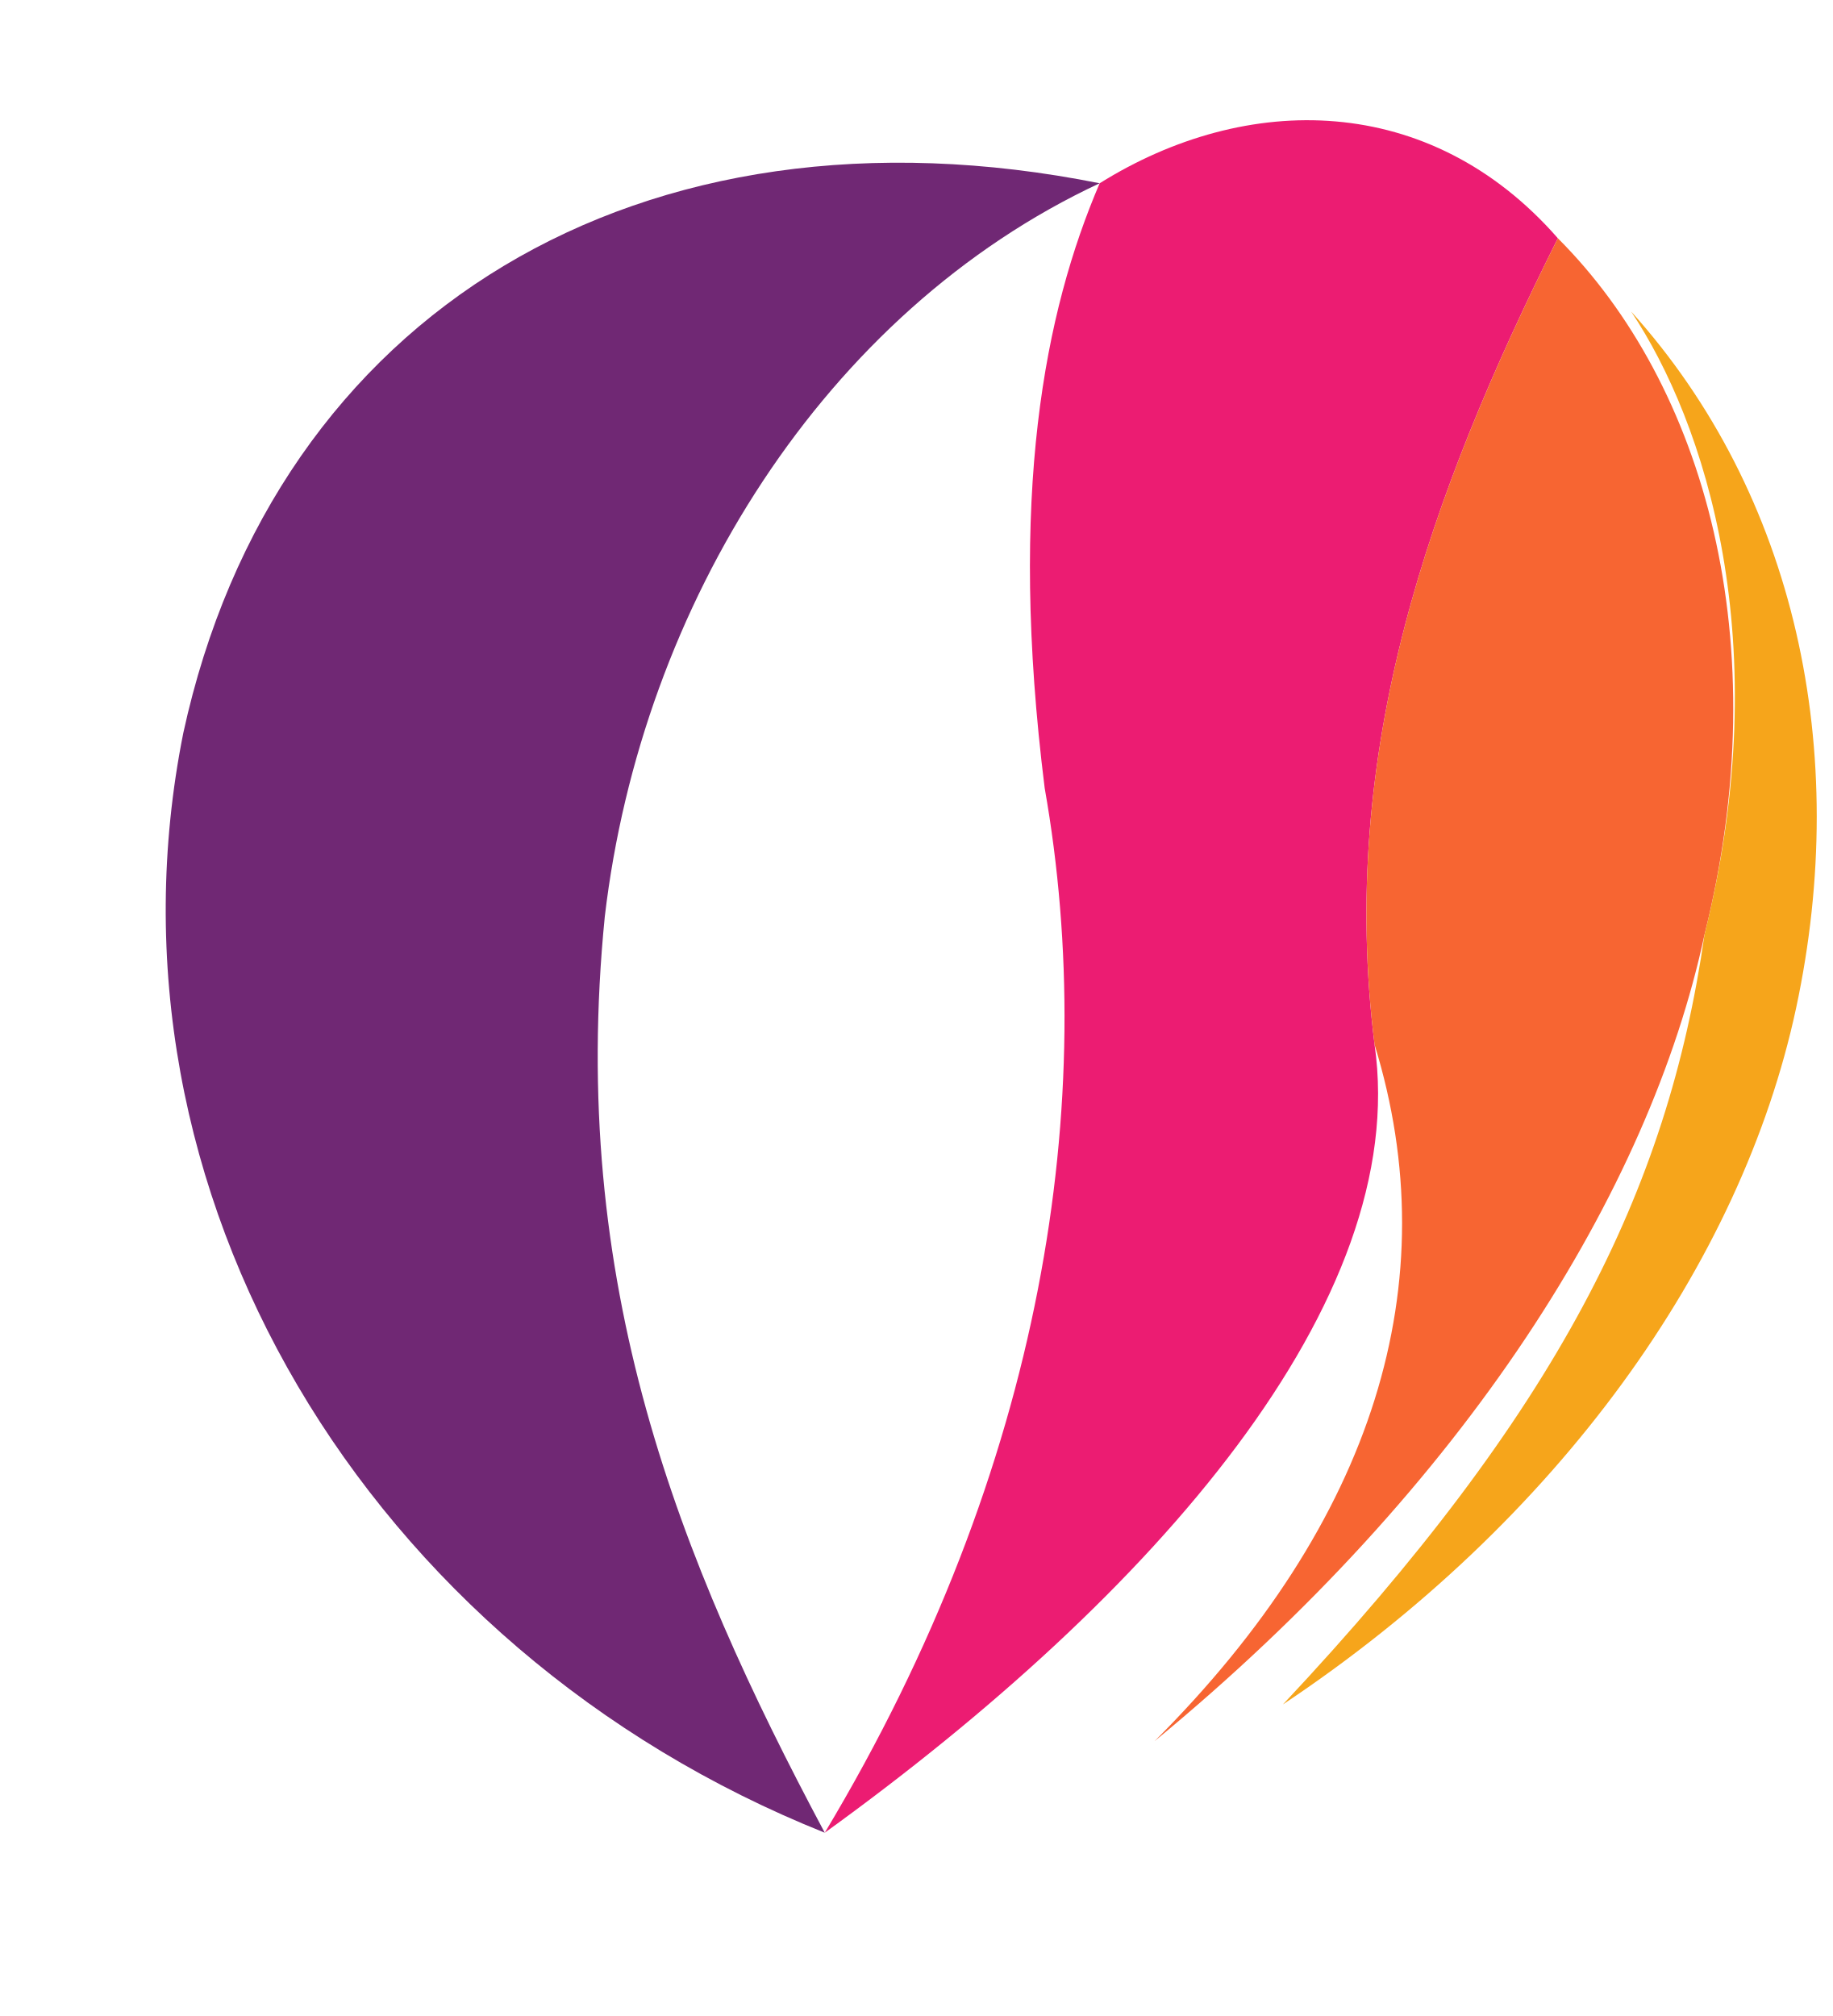
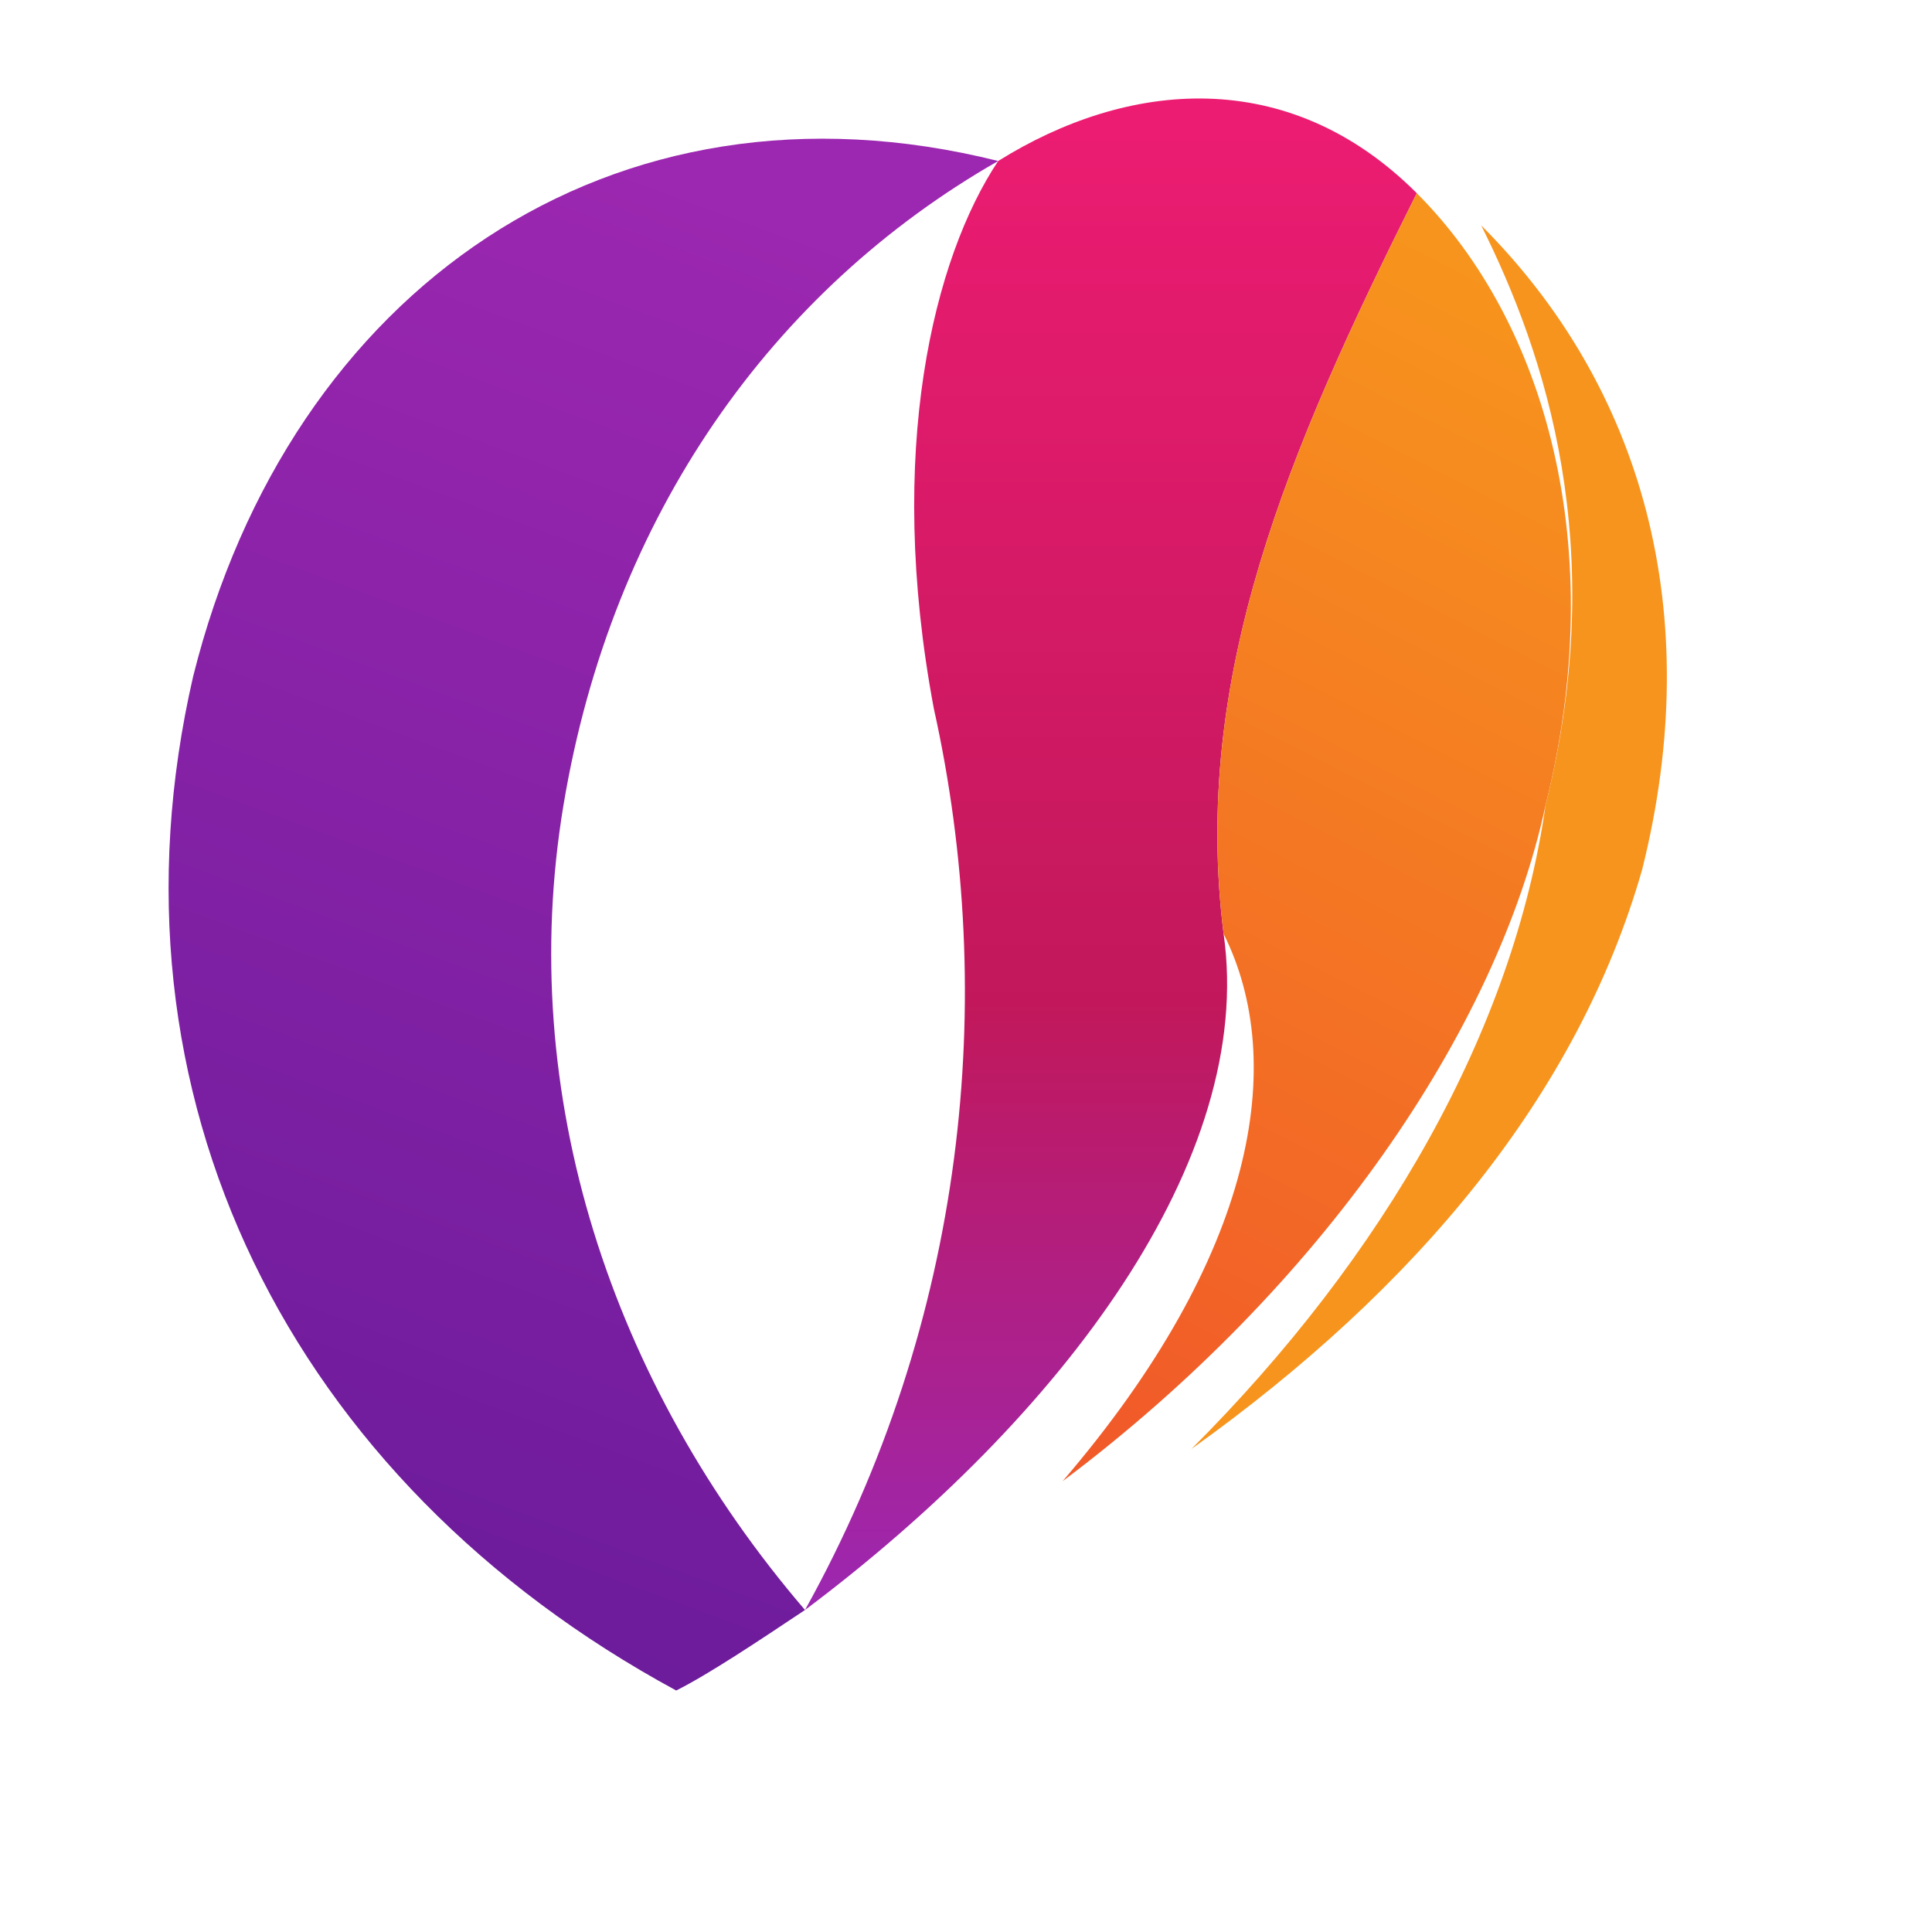
- <svg xmlns="http://www.w3.org/2000/svg" viewBox="0 0 100 110" fill="none">
-   <g transform="translate(5, 5)">
-     <path d="M40 95C15 85 0 60 5 35C10 12 30 0 55 5C40 12 30 28 28 45C26 65 32 80 40 95Z" fill="#702874" />
-     <path d="M55 5C63 0 73 0 80 8C73 22 68 36 70 52C72 66 58 82 40 95C52 75 55 55 52 38C50 22 52 12 55 5Z" fill="#EC1C72" />
-     <path d="M70 52C68 36 73 22 80 8C88 16 92 30 88 46C85 60 75 76 58 90C70 78 74 65 70 52Z" fill="#F76532" />
-     <path d="M88 46C92 30 88 18 84 12C93 22 96 36 93 50C90 64 80 78 65 88C80 72 86 60 88 46Z" fill="#F6A51B" />
-   </g>
+ <svg xmlns="http://www.w3.org/2000/svg" viewBox="0 0 120 120" fill="none">
+   <defs>
+     <linearGradient id="grad-orange" x1="0.5" y1="0" x2="0.3" y2="1">
+       <stop offset="0%" stop-color="#F7941D" />
+       <stop offset="100%" stop-color="#F15A29" />
+     </linearGradient>
+     <linearGradient id="grad-pink" x1="0.5" y1="0" x2="0.5" y2="1">
+       <stop offset="0%" stop-color="#EC1C72" />
+       <stop offset="60%" stop-color="#C2185B" />
+       <stop offset="100%" stop-color="#9C27B0" />
+     </linearGradient>
+     <linearGradient id="grad-purple" x1="0.5" y1="0" x2="0.3" y2="1">
+       <stop offset="0%" stop-color="#9C27B0" />
+       <stop offset="100%" stop-color="#6A1B9A" />
+     </linearGradient>
+   </defs>
+   <path d="M42 105C18 92 6 68 12 42C18 18 38 4 62 10C48 18 38 32 35 50C32 68 38 86 50 100C47 102 44 104 42 105Z" fill="url(#grad-purple)" />
+   <path d="M62 10C70 5 80 4 88 12C80 28 74 42 76 58C78 72 66 88 50 100C60 82 62 62 58 44C55 28 58 16 62 10Z" fill="url(#grad-pink)" />
+   <path d="M76 58C74 42 80 28 88 12C96 20 100 34 96 50C93 64 82 80 66 92C78 78 80 66 76 58Z" fill="url(#grad-orange)" />
+   <path d="M96 50C100 34 96 22 92 14C102 24 106 38 102 54C98 68 88 80 74 90C86 78 94 64 96 50Z" fill="#F7941D" />
</svg>
